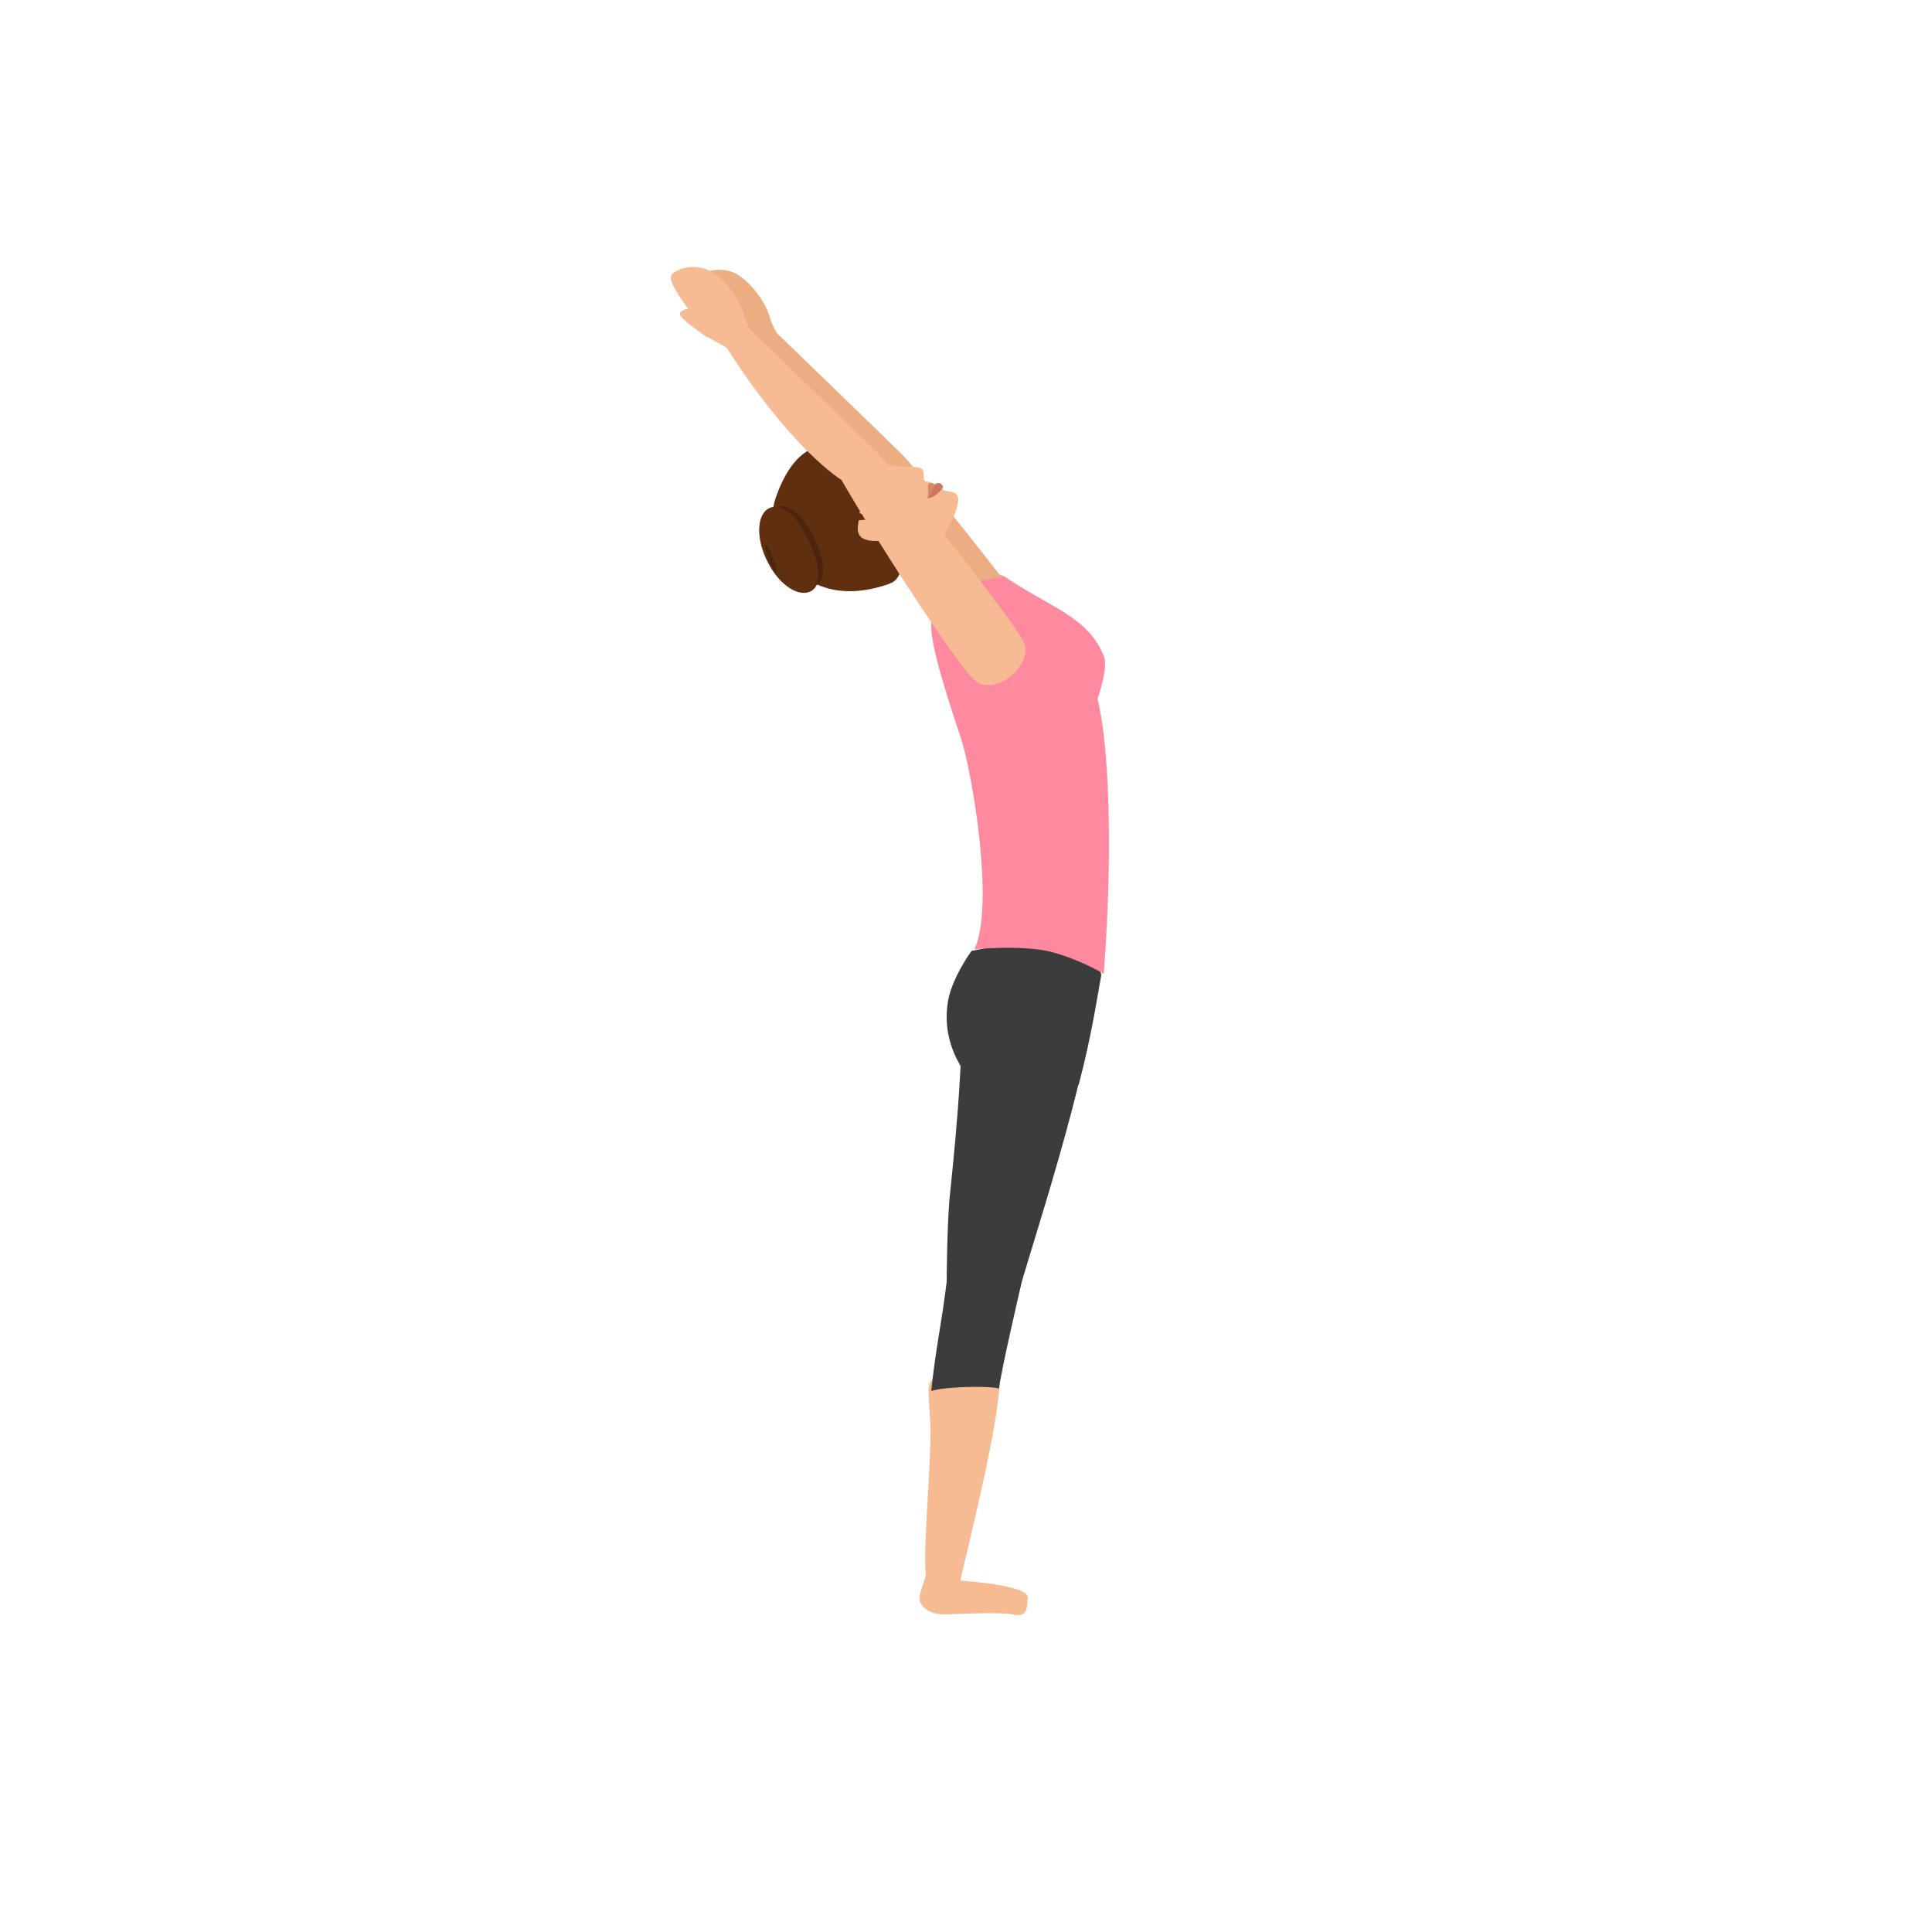
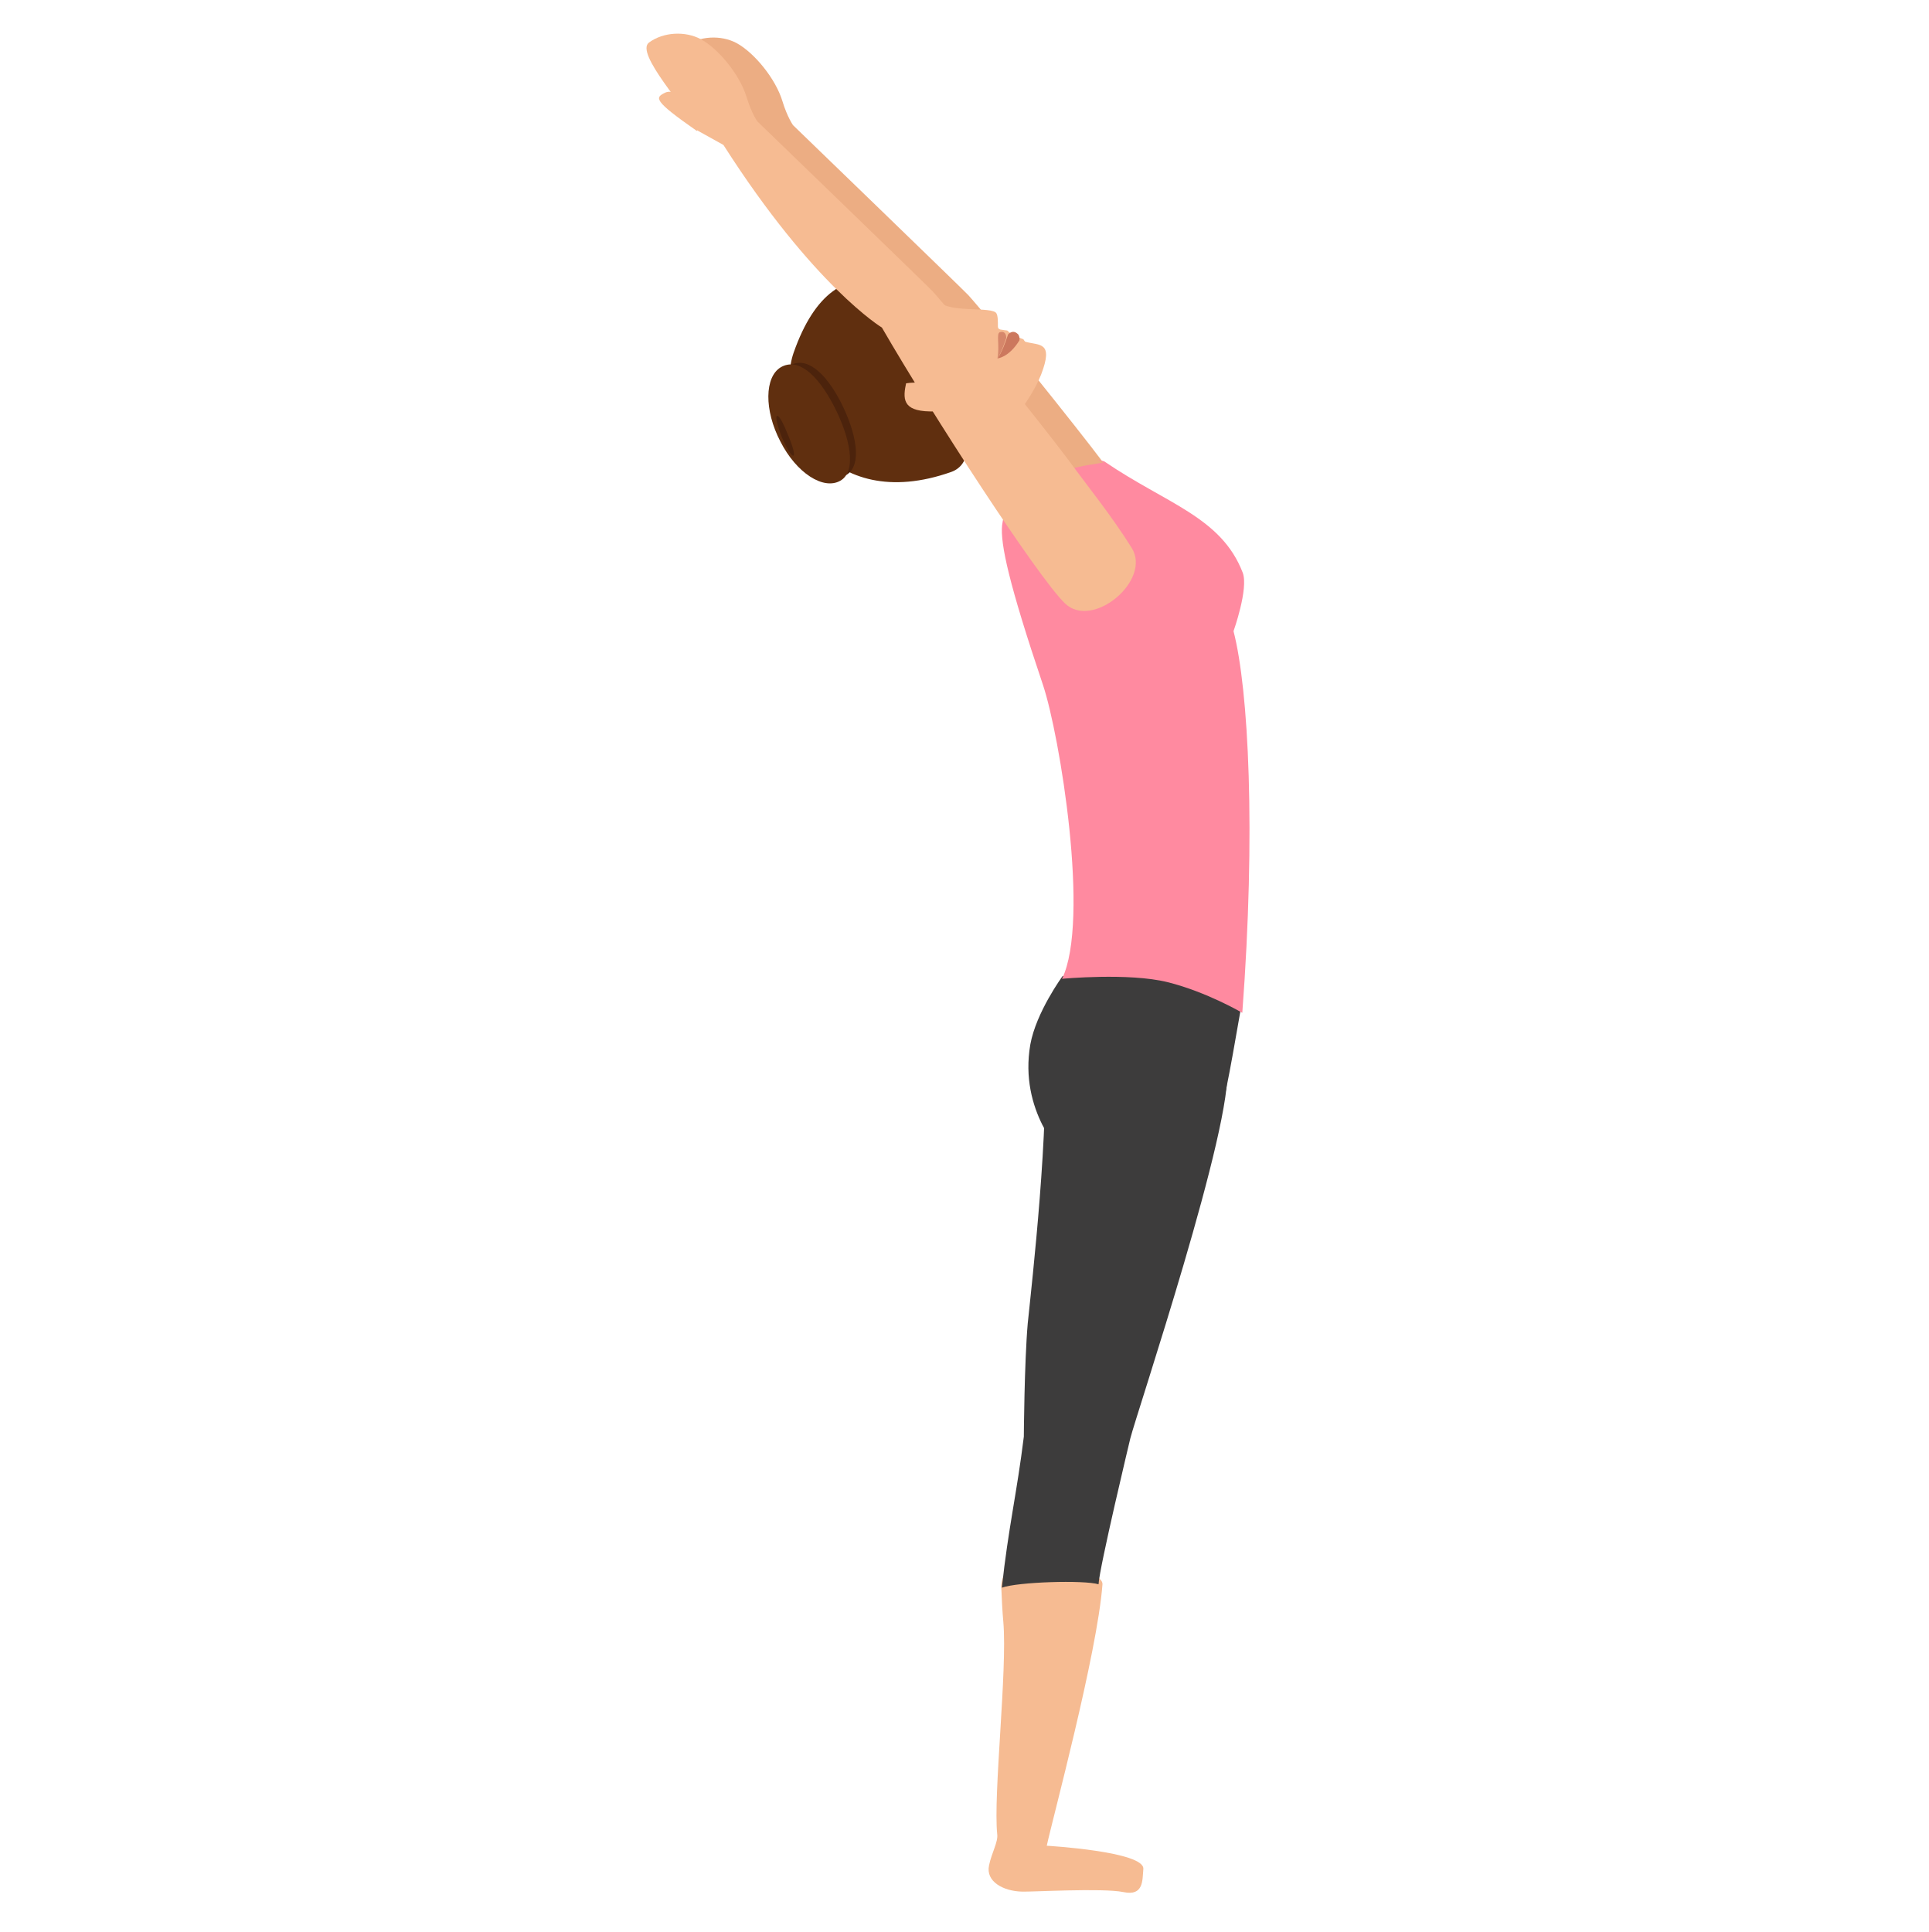
- <svg xmlns="http://www.w3.org/2000/svg" width="500" height="500" viewBox="0 0 500 500" fill="none">
-   <path d="M180.8 71.478C178.082 73.472 187.958 83.982 189.86 87.969L194.753 90.687C211.697 117.234 224.472 124.936 224.472 124.936C233.895 141.245 253.647 171.689 258.812 176.672C263.976 181.656 275.121 172.323 271.316 166.252C267.51 160.182 263.433 155.199 259.174 149.4C254.916 143.692 238.154 122.761 233.986 118.141C233.442 117.506 201.096 86.247 201.096 86.247C201.096 86.247 200.008 84.707 199.102 81.717C197.834 77.549 193.847 72.656 190.495 70.844C187.595 69.304 183.518 69.485 180.8 71.478Z" fill="#ECAD83" />
-   <path d="M188.32 83.62C188.32 83.62 185.964 79.723 183.79 80.811C181.978 81.717 181.434 82.17 189.77 87.969C189.77 88.059 190.767 87.062 188.32 83.62Z" fill="#ECAD83" />
-   <path d="M251.436 246.086C251.436 246.086 246.45 252.895 245.362 258.977C243.186 271.596 251.527 279.766 251.527 279.766C251.527 279.766 277.545 286.665 279.268 280.31C282.441 268.327 283.892 258.433 284.979 252.532C285.705 248.538 267.029 243 267.029 243L251.436 246.086Z" fill="#3D3C3C" />
-   <path d="M285.752 170.007C281.77 159.588 271.544 157.142 260.052 149.259C258.604 148.535 250.64 149.35 247.744 151.434C244.486 153.699 241.59 156.689 241.047 161.128C240.686 164.571 242.314 172.091 248.649 190.936C251.726 200.177 257.427 234.786 252.178 245.658C252.178 245.658 264.576 244.48 271.816 246.292C279.056 248.104 285.662 252 285.662 252C288.196 218.206 286.838 191.751 284.033 180.879C284.033 180.879 286.838 172.997 285.752 170.007Z" fill="#FF8AA0" />
-   <path d="M254.702 147.151C254.702 147.151 247.452 142.619 241.503 138L231 144.275C237.321 148.459 241.875 157 241.875 157C250.519 149.592 256.747 149.94 260 149.156L254.702 147.151Z" fill="#ECAD83" />
-   <path d="M228.2 119.208C225.008 114.316 219.81 114.778 216.801 115.332C207.317 117.27 204.672 122.162 202.301 128.807C199.2 137.668 220.996 149.298 225.191 149.852C235.952 151.513 244.889 138.776 247.077 133.053C249.449 126.777 246.804 127.608 244.159 126.869C244.068 126.869 243.794 126.408 243.794 126.408C242.974 126.038 241.788 125.762 240.785 124.746C240.785 124.746 239.964 124.654 239.508 124.562C239.235 124.469 239.052 124.377 239.052 124.008C239.052 122.993 239.052 121.977 238.779 121.516C238.049 120.131 229.659 121.516 228.2 119.208Z" fill="#F6BB92" />
-   <path d="M240 129C240 129 240.667 128.571 242 125.91C242 125.567 241.778 124.794 240.556 125.052C239.667 125.223 240.556 127.026 240 129Z" fill="#D6876B" />
-   <path d="M240 129C240 129 242.042 128.9 243.97 126.291C244.083 125.89 243.856 125.388 243.63 125.288C242.722 124.586 241.928 125.388 241.928 125.388C240.681 128.498 240 129 240 129Z" fill="#CC785E" />
-   <path d="M200.742 128.834C197.04 139.542 207.244 159.221 230.182 151.075C231.717 150.526 233.884 148.787 232.62 144.576C231.717 141.648 230.001 139.176 230.001 139.176C229.459 138.444 228.917 137.712 228.285 136.888C227.563 135.973 222.144 134.783 222.325 133.685C224.402 122.61 220.429 116.203 217.719 115.196C210.585 114.097 204.716 117.484 200.742 128.834Z" fill="#602F0F" />
-   <path d="M226.494 139.997C231.459 140.092 232.315 138.093 233 135.047L225.552 134L222.299 134.381C221.7 137.427 221.529 139.902 226.494 139.997Z" fill="#F6BB92" />
-   <path d="M211.158 151.5C208.013 153.266 203.057 150.199 200.102 144.716C197.147 139.232 197.338 133.284 200.483 131.518C203.629 129.752 207.155 132.634 210.11 138.117C213.065 143.693 214.304 149.734 211.158 151.5Z" fill="#4C230C" />
-   <path d="M223.838 133.181C222.932 133 222.116 132.728 221.573 132.547C220.667 132.184 220.123 131.822 220.123 131.822V135.265C220.576 135.446 221.029 135.627 221.482 135.718C221.482 135.718 221.482 135.355 221.482 134.721V134.812C222.298 134.631 223.566 134.449 225.288 134.54C225.378 134.54 226.647 133.634 223.838 133.181Z" fill="#602F0F" />
-   <path d="M209.975 152.933C206.804 154.745 201.73 151.483 198.74 145.594C195.659 139.704 195.75 133.453 198.83 131.641C202.002 129.828 205.626 132.909 208.706 138.798C211.787 144.688 213.146 151.121 209.975 152.933Z" fill="#602F0F" />
-   <path d="M200.922 147.982C200.624 148.175 199.805 146.822 198.987 144.888C198.242 142.954 197.795 141.214 198.093 141.021C198.391 140.828 199.061 141.988 199.805 143.921C200.624 145.855 201.22 147.788 200.922 147.982Z" fill="#4C230C" />
-   <path d="M262.39 417.866C258.693 417.049 245.384 417.866 243.998 417.775C240.671 417.684 237.436 415.869 238.083 412.783C238.545 410.423 239.747 408.336 239.562 406.884C238.823 399.351 241.41 375.754 240.671 366.588C240.486 364.5 240.394 362.322 240.301 360.053C240.024 351.068 258.878 356.151 258.601 359.418C257.676 372.487 249.451 404.433 248.527 409.062C248.527 409.062 266.364 410.151 265.994 413.509C265.809 415.597 266.087 418.682 262.39 417.866Z" fill="#F6BB92" />
-   <path d="M244.994 331.745C243.752 342.193 242.154 348.916 241 360C243.929 358.91 255.912 358.546 258.575 359.364C258.753 356.093 264.345 332.108 264.345 332.108C265.41 327.656 283.34 272.781 281.92 262.515C281.565 258.79 280.855 255.428 280.145 252.703C278.724 247.342 249.876 250.431 248.722 257.79C249.699 273.78 246.503 302.581 245.704 310.576C245.083 317.935 244.994 331.745 244.994 331.745Z" fill="#3D3C3C" />
-   <path d="M174.095 70.753C171.377 72.746 181.253 83.257 183.155 87.243L188.048 89.962C204.992 116.509 217.767 124.211 217.767 124.211C227.19 140.52 246.942 170.964 252.107 175.947C257.271 180.93 268.416 171.598 264.61 165.527C260.805 159.457 256.728 154.473 252.469 148.675C248.211 142.966 231.449 122.036 227.281 117.415C226.737 116.781 194.391 85.522 194.391 85.522C194.391 85.522 193.303 83.982 192.397 80.992C191.129 76.824 187.142 71.931 183.79 70.119C180.89 68.579 176.813 68.76 174.095 70.753Z" fill="#F6BB92" />
-   <path d="M181.615 82.985C181.615 82.985 179.259 79.089 177.085 80.176C175.273 81.082 174.729 81.535 183.065 87.334C183.065 87.334 184.062 86.428 181.615 82.985Z" fill="#F6BB92" />
+ <svg xmlns="http://www.w3.org/2000/svg" width="500" height="501" viewBox="0 0 500 501" fill="none">
+   <path d="M177.564 12.031C173.805 14.787 187.461 29.32 190.092 34.832L196.858 38.591C220.286 75.299 237.951 85.949 237.951 85.949C250.981 108.5 278.293 150.596 285.434 157.486C292.576 164.377 307.986 151.473 302.724 143.079C297.462 134.685 291.824 127.794 285.935 119.776C280.047 111.883 256.869 82.942 251.106 76.552C250.355 75.675 205.628 32.452 205.628 32.452C205.628 32.452 204.124 30.322 202.872 26.188C201.118 20.425 195.605 13.659 190.969 11.154C186.96 9.024 181.323 9.274 177.564 12.031Z" fill="#ECAD83" />
+   <path d="M187.964 28.82C187.964 28.82 184.706 23.432 181.699 24.936C179.194 26.189 178.442 26.815 189.968 34.833C189.968 34.959 191.346 33.58 187.964 28.82Z" fill="#ECAD83" />
+   <path d="M275.522 253.131C275.522 253.131 268.661 262.499 267.164 270.869C264.17 288.231 275.647 299.474 275.647 299.474C275.647 299.474 311.449 308.967 313.819 300.223C318.185 283.735 320.181 270.119 321.678 262C322.676 256.504 296.978 248.884 296.978 248.884L275.522 253.131Z" fill="#3D3C3C" />
+   <path d="M322.259 148.543C316.701 134.044 302.426 130.639 286.382 119.671C284.361 118.662 273.244 119.797 269.202 122.697C264.654 125.849 260.611 130.009 259.853 136.187C259.348 140.978 261.622 151.442 270.465 177.667C274.76 190.527 282.719 238.689 275.392 253.818C275.392 253.818 292.698 252.179 302.805 254.701C312.911 257.222 322.133 262.644 322.133 262.644C325.67 215.616 323.775 178.802 319.859 163.672C319.859 163.672 323.775 152.703 322.259 148.543Z" fill="#FF8AA0" />
+   <path d="M279.038 117.106C279.038 117.106 269.291 110.815 261.294 104.403L247.174 113.114C255.671 118.921 261.794 130.777 261.794 130.777C273.415 120.494 281.787 120.977 286.161 119.889L279.038 117.106Z" fill="#ECAD83" />
+   <path d="M243.613 78.087C239.158 71.355 231.901 71.99 227.7 72.752C214.461 75.419 210.769 82.151 207.459 91.295C203.131 103.488 233.556 119.49 239.412 120.252C254.434 122.538 266.91 105.012 269.965 97.137C273.275 88.501 269.583 89.644 265.891 88.628C265.764 88.628 265.382 87.993 265.382 87.993C264.236 87.485 262.581 87.104 261.181 85.707C261.181 85.707 260.035 85.58 259.399 85.453C259.017 85.326 258.762 85.199 258.762 84.691C258.762 83.294 258.762 81.897 258.38 81.262C257.362 79.357 245.65 81.262 243.613 78.087Z" fill="#F6BB92" />
+   <path d="M258.641 92.936C258.641 92.936 259.405 92.198 260.934 87.621C260.934 87.03 260.679 85.701 259.278 86.144C258.258 86.44 259.278 89.54 258.641 92.936Z" fill="#D6876B" />
+   <path d="M258.641 92.936C258.641 92.936 261.567 92.763 264.331 88.277C264.493 87.587 264.168 86.724 263.843 86.551C262.542 85.343 261.404 86.724 261.404 86.724C259.616 92.073 258.641 92.936 258.641 92.936Z" fill="#CC785E" />
+   <path d="M205.778 91.498C200.631 106.363 214.815 133.678 246.696 122.371C248.83 121.608 251.842 119.195 250.085 113.35C248.83 109.285 246.445 105.854 246.445 105.854C245.692 104.838 244.939 103.822 244.06 102.678C243.056 101.408 235.525 99.756 235.776 98.231C238.663 82.859 233.14 73.965 229.375 72.568C219.459 71.043 211.3 75.744 205.778 91.498Z" fill="#602F0F" />
+   <path d="M241.117 106.691C248.363 106.819 249.613 104.145 250.612 100.07L239.743 98.669L234.995 99.178C234.121 103.253 233.871 106.564 241.117 106.691Z" fill="#F6BB92" />
+   <path d="M219.413 123.187C215.085 125.694 208.265 121.34 204.199 113.555C200.133 105.77 200.395 97.326 204.724 94.819C209.052 92.312 213.904 96.402 217.97 104.187C222.036 112.104 223.741 120.68 219.413 123.187Z" fill="#4C230C" />
+   <path d="M237.074 97.347C235.821 97.097 234.694 96.721 233.942 96.47C232.689 95.969 231.938 95.468 231.938 95.468V100.229C232.564 100.479 233.19 100.73 233.817 100.855C233.817 100.855 233.817 100.354 233.817 99.477V99.602C234.944 99.352 236.698 99.101 239.079 99.226C239.204 99.226 240.958 97.974 237.074 97.347Z" fill="#602F0F" />
+   <path d="M217.904 124.658C213.52 127.164 206.504 122.654 202.369 114.51C198.109 106.367 198.235 97.722 202.494 95.216C206.879 92.711 211.891 96.971 216.15 105.114C220.41 113.258 222.289 122.153 217.904 124.658Z" fill="#602F0F" />
+   <path d="M205.774 118.136C205.319 118.421 204.067 116.425 202.815 113.575C201.677 110.724 200.994 108.159 201.449 107.874C201.905 107.589 202.929 109.299 204.067 112.15C205.319 115 206.23 117.851 205.774 118.136Z" fill="#4C230C" />
+   <path d="M291.305 490.648C286.006 489.533 266.93 490.648 264.943 490.524C260.174 490.4 255.538 487.922 256.465 483.71C257.127 480.489 258.849 477.639 258.585 475.657C257.525 465.374 261.234 433.163 260.174 420.65C259.909 417.8 259.777 414.827 259.644 411.729C259.247 399.464 286.271 406.402 285.873 410.862C284.549 428.702 272.759 472.312 271.434 478.631C271.434 478.631 297.001 480.117 296.471 484.701C296.206 487.551 296.604 491.763 291.305 490.648Z" fill="#F6BB92" />
+   <path d="M265.484 372.538C263.712 387.023 261.433 396.344 259.787 411.712C263.965 410.2 281.057 409.696 284.855 410.83C285.109 406.295 293.085 373.041 293.085 373.041C294.604 366.869 320.179 290.789 318.153 276.555C317.647 271.39 316.634 266.73 315.621 262.951C313.595 255.519 272.448 259.802 270.802 270.005C272.195 292.174 267.637 332.104 266.497 343.189C265.611 353.391 265.484 372.538 265.484 372.538Z" fill="#3D3C3C" />
+   <path d="M168.292 11.025C164.534 13.781 178.19 28.314 180.821 33.827L187.586 37.585C211.015 74.294 228.68 84.943 228.68 84.943C241.71 107.494 269.022 149.59 276.163 156.481C283.304 163.371 298.714 150.467 293.452 142.073C288.19 133.679 282.552 126.788 276.664 118.77C270.776 110.877 247.598 81.936 241.835 75.546C241.083 74.669 196.356 31.446 196.356 31.446C196.356 31.446 194.853 29.316 193.6 25.182C191.846 19.419 186.334 12.653 181.698 10.148C177.689 8.018 172.051 8.268 168.292 11.025Z" fill="#F6BB92" />
+   <path d="M178.692 27.939C178.692 27.939 175.435 22.552 172.428 24.055C169.922 25.308 169.17 25.934 180.697 33.952C180.697 33.952 182.075 32.7 178.692 27.939Z" fill="#F6BB92" />
</svg>
